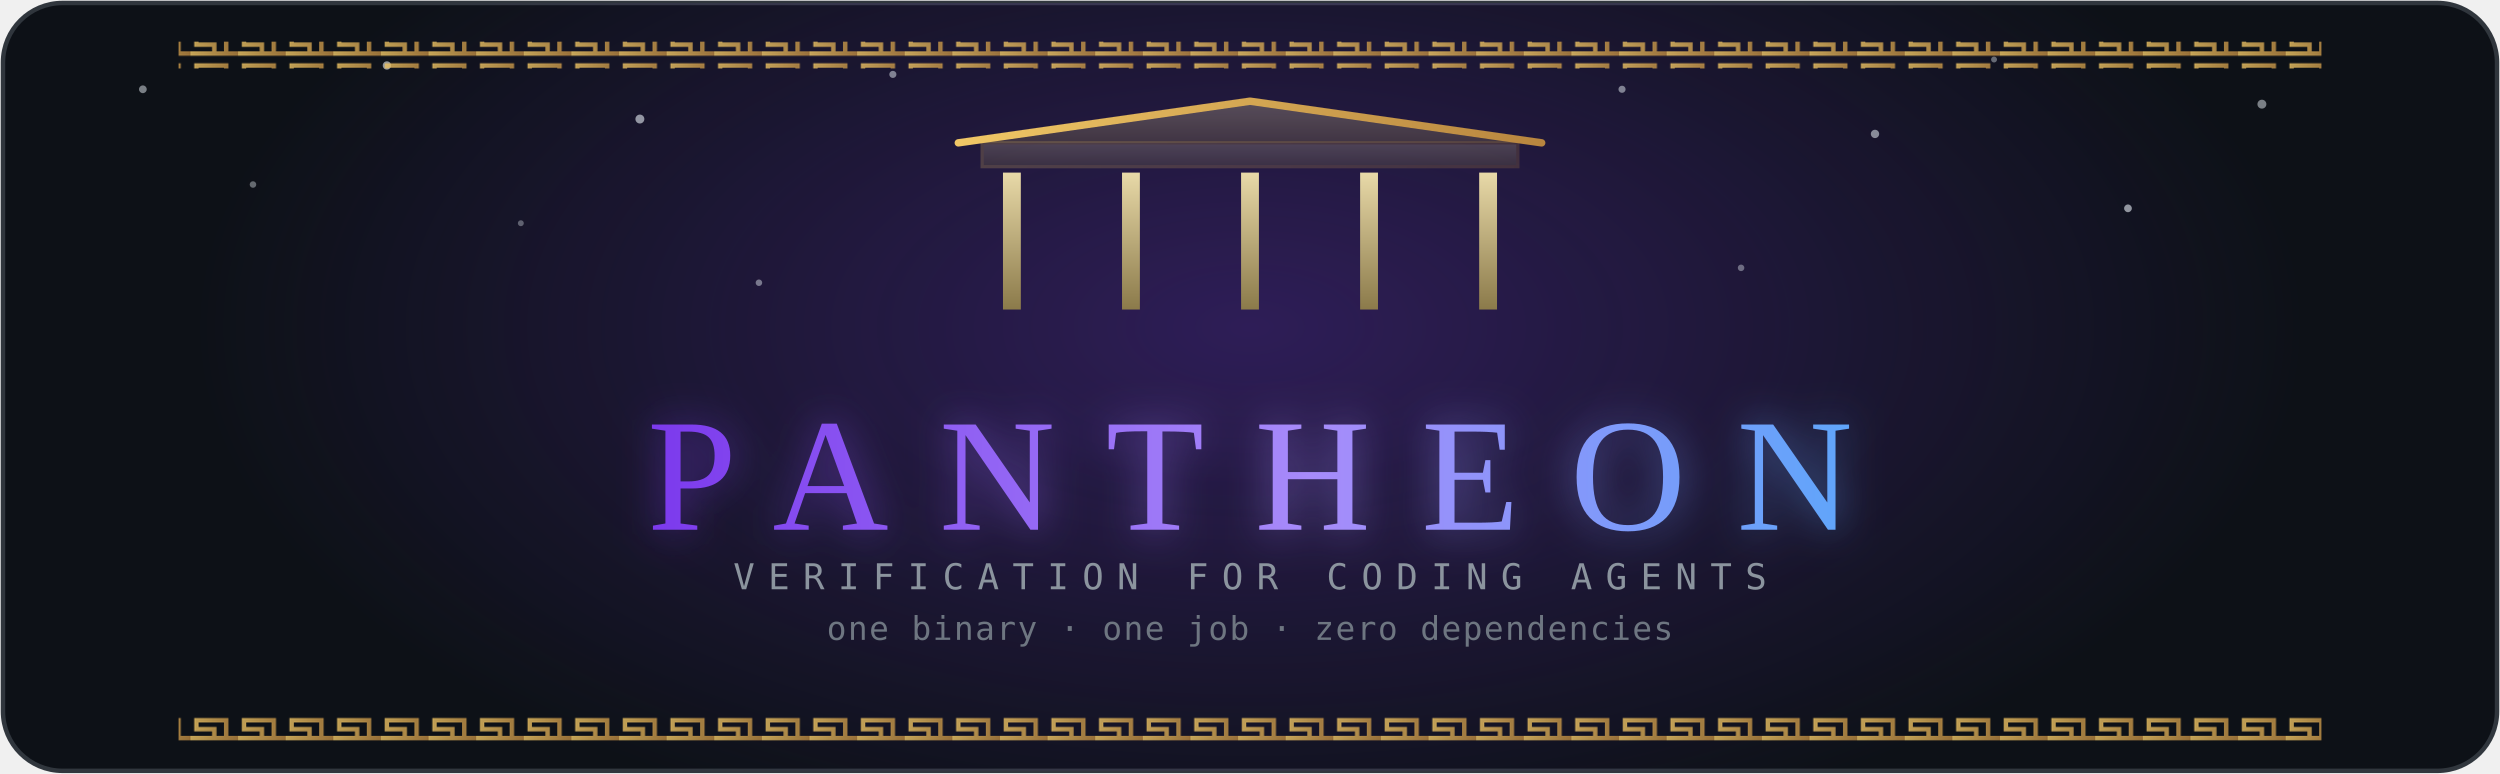
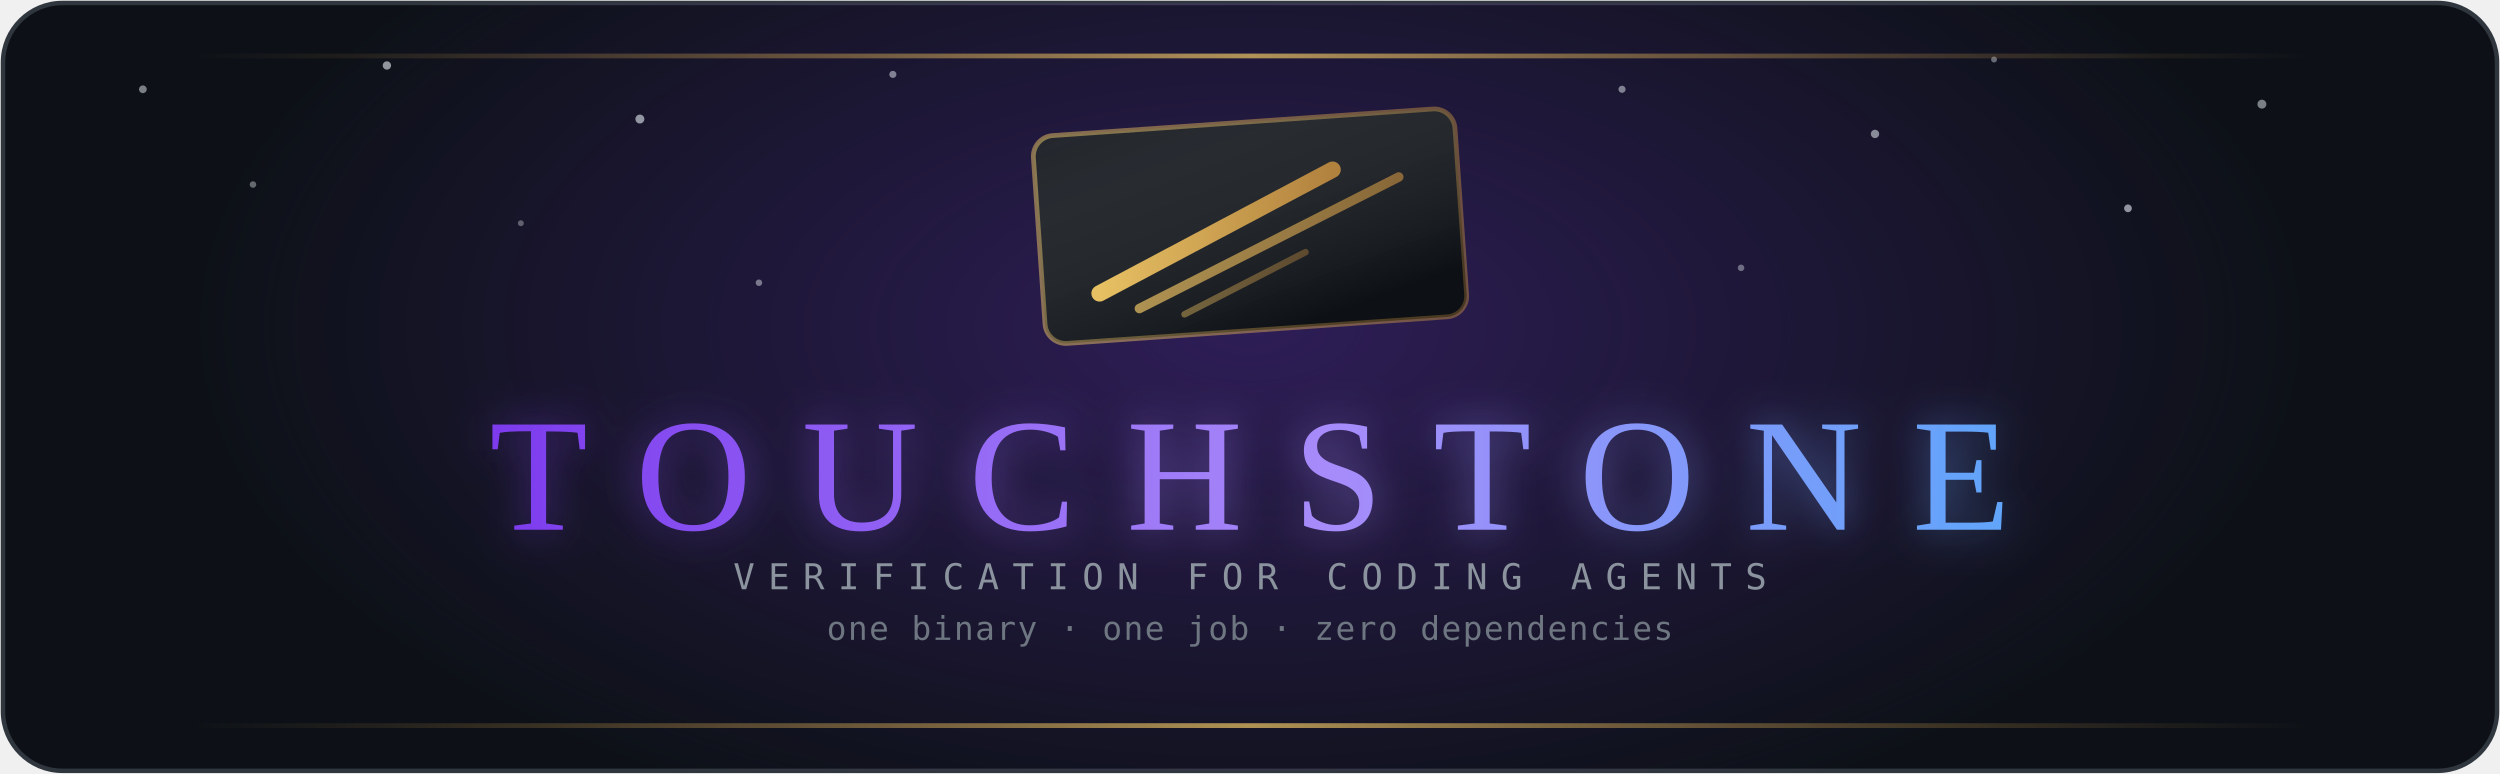
<svg xmlns="http://www.w3.org/2000/svg" width="840" height="260" viewBox="0 0 840 260" fill="none">
  <style>
    .tw{animation:tw 3.2s ease-in-out infinite}
    .tw1{animation-delay:0s}.tw2{animation-delay:1.1s}.tw3{animation-delay:2.2s}
    @keyframes tw{0%,100%{opacity:.3}50%{opacity:.9}}
    .shimmer{animation:sweep 6s ease-in-out infinite}
    @keyframes sweep{
      0%{transform:translateX(-150px)}
      40%{transform:translateX(-150px)}
      65%{transform:translateX(700px)}
      100%{transform:translateX(700px)}
    }
    @media (prefers-reduced-motion: reduce){
      .tw{animation:none}
      .shimmer{animation:none;opacity:0}
    }
  </style>
  <defs>
    <linearGradient id="wg" x1="0" y1="0" x2="1" y2="0">
      <stop offset="0" stop-color="#7c3aed" />
      <stop offset="0.55" stop-color="#a78bfa" />
      <stop offset="1" stop-color="#60a5fa" />
    </linearGradient>
    <linearGradient id="gold" x1="0" y1="0" x2="1" y2="0">
      <stop offset="0" stop-color="#f0c766" />
      <stop offset="1" stop-color="#b8863f" />
    </linearGradient>
-     <linearGradient id="colGrad" x1="0" y1="0" x2="0" y2="1">
-       <stop offset="0" stop-color="#e8d9a8" />
-       <stop offset="1" stop-color="#8b7a4a" />
+     <linearGradient id="slabSheen" x1="0" y1="0" x2="0.6" y2="1">
+       <stop offset="0" stop-color="#ffffff" stop-opacity="0.07" />
+       <stop offset="1" stop-color="#000000" stop-opacity="0.28" />
+     </linearGradient>
+     <linearGradient id="rule" x1="0" y1="0" x2="1" y2="0">
+       <stop offset="0" stop-color="#b8863f" stop-opacity="0" />
+       <stop offset="0.5" stop-color="#f0c766" stop-opacity="0.7" />
+       <stop offset="1" stop-color="#b8863f" stop-opacity="0" />
    </linearGradient>
    <radialGradient id="glow" cx="0.5" cy="0.5" r="0.5">
      <stop offset="0" stop-color="#7c3aed" stop-opacity="0.30" />
      <stop offset="1" stop-color="#7c3aed" stop-opacity="0" />
    </radialGradient>
    <linearGradient id="shine" x1="0" y1="0" x2="1" y2="0">
      <stop offset="0" stop-color="#ffffff" stop-opacity="0" />
      <stop offset="0.5" stop-color="#ffffff" stop-opacity="0.85" />
      <stop offset="1" stop-color="#ffffff" stop-opacity="0" />
    </linearGradient>
    <filter id="soft" x="-20%" y="-40%" width="140%" height="180%">
      <feGaussianBlur stdDeviation="7" />
    </filter>
-     <pattern id="me" width="16" height="10" patternUnits="userSpaceOnUse">
-       <path d="M0 8 H12 V2 H2 V5 H8 V8 H16" stroke="url(#gold)" stroke-width="1.5" fill="none" opacity="0.8" />
-     </pattern>
    <mask id="wordMask" maskUnits="userSpaceOnUse" x="0" y="0" width="840" height="260">
      <rect width="840" height="260" fill="#000" />
-       <text x="420" y="178" text-anchor="middle" font-family="Georgia, 'Times New Roman', serif" font-size="54" letter-spacing="17" fill="#fff">PANTHEON</text>
+       <text x="420" y="178" text-anchor="middle" font-family="Georgia, 'Times New Roman', serif" font-size="54" letter-spacing="17" fill="#fff">TOUCHSTONE</text>
    </mask>
    <clipPath id="panelClip">
      <rect x="1" y="1" width="838" height="258" rx="20" />
    </clipPath>
  </defs>
  <rect x="1" y="1" width="838" height="258" rx="20" fill="#0d1117" stroke="#30363d" stroke-width="1.5" />
  <g clip-path="url(#panelClip)">
    <ellipse cx="420" cy="110" rx="360" ry="180" fill="url(#glow)" />
    <g fill="#e6edf3">
      <circle cx="48" cy="30" r="1.3" opacity="0.5" />
      <circle cx="85" cy="62" r="1.1" opacity="0.4" />
      <circle cx="130" cy="22" r="1.4" opacity="0.6" />
      <circle cx="175" cy="75" r="1.0" opacity="0.35" />
      <circle cx="215" cy="40" r="1.5" opacity="0.6" class="tw tw1" />
      <circle cx="255" cy="95" r="1.1" opacity="0.45" />
      <circle cx="300" cy="25" r="1.2" opacity="0.5" />
      <circle cx="545" cy="30" r="1.2" opacity="0.5" />
      <circle cx="585" cy="90" r="1.1" opacity="0.4" />
      <circle cx="630" cy="45" r="1.4" opacity="0.55" class="tw tw2" />
      <circle cx="670" cy="20" r="1.0" opacity="0.4" />
      <circle cx="715" cy="70" r="1.3" opacity="0.6" />
      <circle cx="760" cy="35" r="1.5" opacity="0.5" class="tw tw3" />
    </g>
-     <rect x="60" y="14" width="720" height="9" fill="url(#me)" />
-     <rect x="60" y="240" width="720" height="9" fill="url(#me)" />
-     <g>
-       <path d="M322 48 L420 34 L518 48 Z" fill="url(#colGrad)" opacity="0.28" />
-       <path d="M322 48 L420 34 L518 48" fill="none" stroke="url(#gold)" stroke-width="2.5" stroke-linejoin="round" stroke-linecap="round" />
-       <rect x="330" y="48" width="180" height="8" fill="url(#colGrad)" opacity="0.22" stroke="url(#gold)" stroke-width="1.1" />
-       <g fill="url(#colGrad)">
-         <rect x="337" y="58" width="6" height="46" />
-         <rect x="377" y="58" width="6" height="46" />
-         <rect x="417" y="58" width="6" height="46" />
-         <rect x="457" y="58" width="6" height="46" />
-         <rect x="497" y="58" width="6" height="46" />
+     <rect x="60" y="18" width="720" height="1.6" fill="url(#rule)" />
+     <rect x="60" y="243" width="720" height="1.6" fill="url(#rule)" />
+     <g transform="rotate(-4 420 76)">
+       <rect x="349" y="41" width="142" height="70" rx="7" fill="#12161c" stroke="url(#gold)" stroke-width="1.6" stroke-opacity="0.5" />
+       <rect x="349" y="41" width="142" height="70" rx="7" fill="url(#slabSheen)" />
+       <g fill="none" stroke-linecap="round">
+         <line x1="368" y1="95" x2="449" y2="59" stroke="url(#gold)" stroke-width="5.5" opacity="0.95" />
+         <line x1="381" y1="101" x2="471" y2="63" stroke="url(#gold)" stroke-width="3.2" opacity="0.68" />
+         <line x1="396" y1="104" x2="438" y2="86" stroke="url(#gold)" stroke-width="2.2" opacity="0.42" />
      </g>
-       <line x1="330" y1="110" x2="510" y2="110" stroke="url(#gold)" stroke-width="2.2" stroke-linecap="round" />
-       <line x1="320" y1="119" x2="520" y2="119" stroke="url(#gold)" stroke-width="2.4" stroke-linecap="round" />
    </g>
-     <text x="420" y="178" text-anchor="middle" font-family="Georgia, 'Times New Roman', serif" font-size="54" letter-spacing="17" fill="url(#wg)" filter="url(#soft)" opacity="0.55">PANTHEON</text>
-     <text x="420" y="178" text-anchor="middle" font-family="Georgia, 'Times New Roman', serif" font-size="54" letter-spacing="17" fill="url(#wg)">PANTHEON</text>
+     <text x="420" y="178" text-anchor="middle" font-family="Georgia, 'Times New Roman', serif" font-size="54" letter-spacing="17" fill="url(#wg)" filter="url(#soft)" opacity="0.55">TOUCHSTONE</text>
+     <text x="420" y="178" text-anchor="middle" font-family="Georgia, 'Times New Roman', serif" font-size="54" letter-spacing="17" fill="url(#wg)">TOUCHSTONE</text>
    <g mask="url(#wordMask)">
      <rect class="shimmer" x="0" y="120" width="130" height="80" fill="url(#shine)" />
    </g>
    <text x="420" y="198" text-anchor="middle" font-family="ui-monospace,SFMono-Regular,Menlo,Consolas,monospace" font-size="12" letter-spacing="4.5" fill="#8b949e">VERIFICATION FOR CODING AGENTS</text>
    <text x="420" y="215" text-anchor="middle" font-family="ui-monospace,SFMono-Regular,Menlo,Consolas,monospace" font-size="11" letter-spacing="0.5" fill="#6e7681">one binary · one job · zero dependencies</text>
  </g>
</svg>
